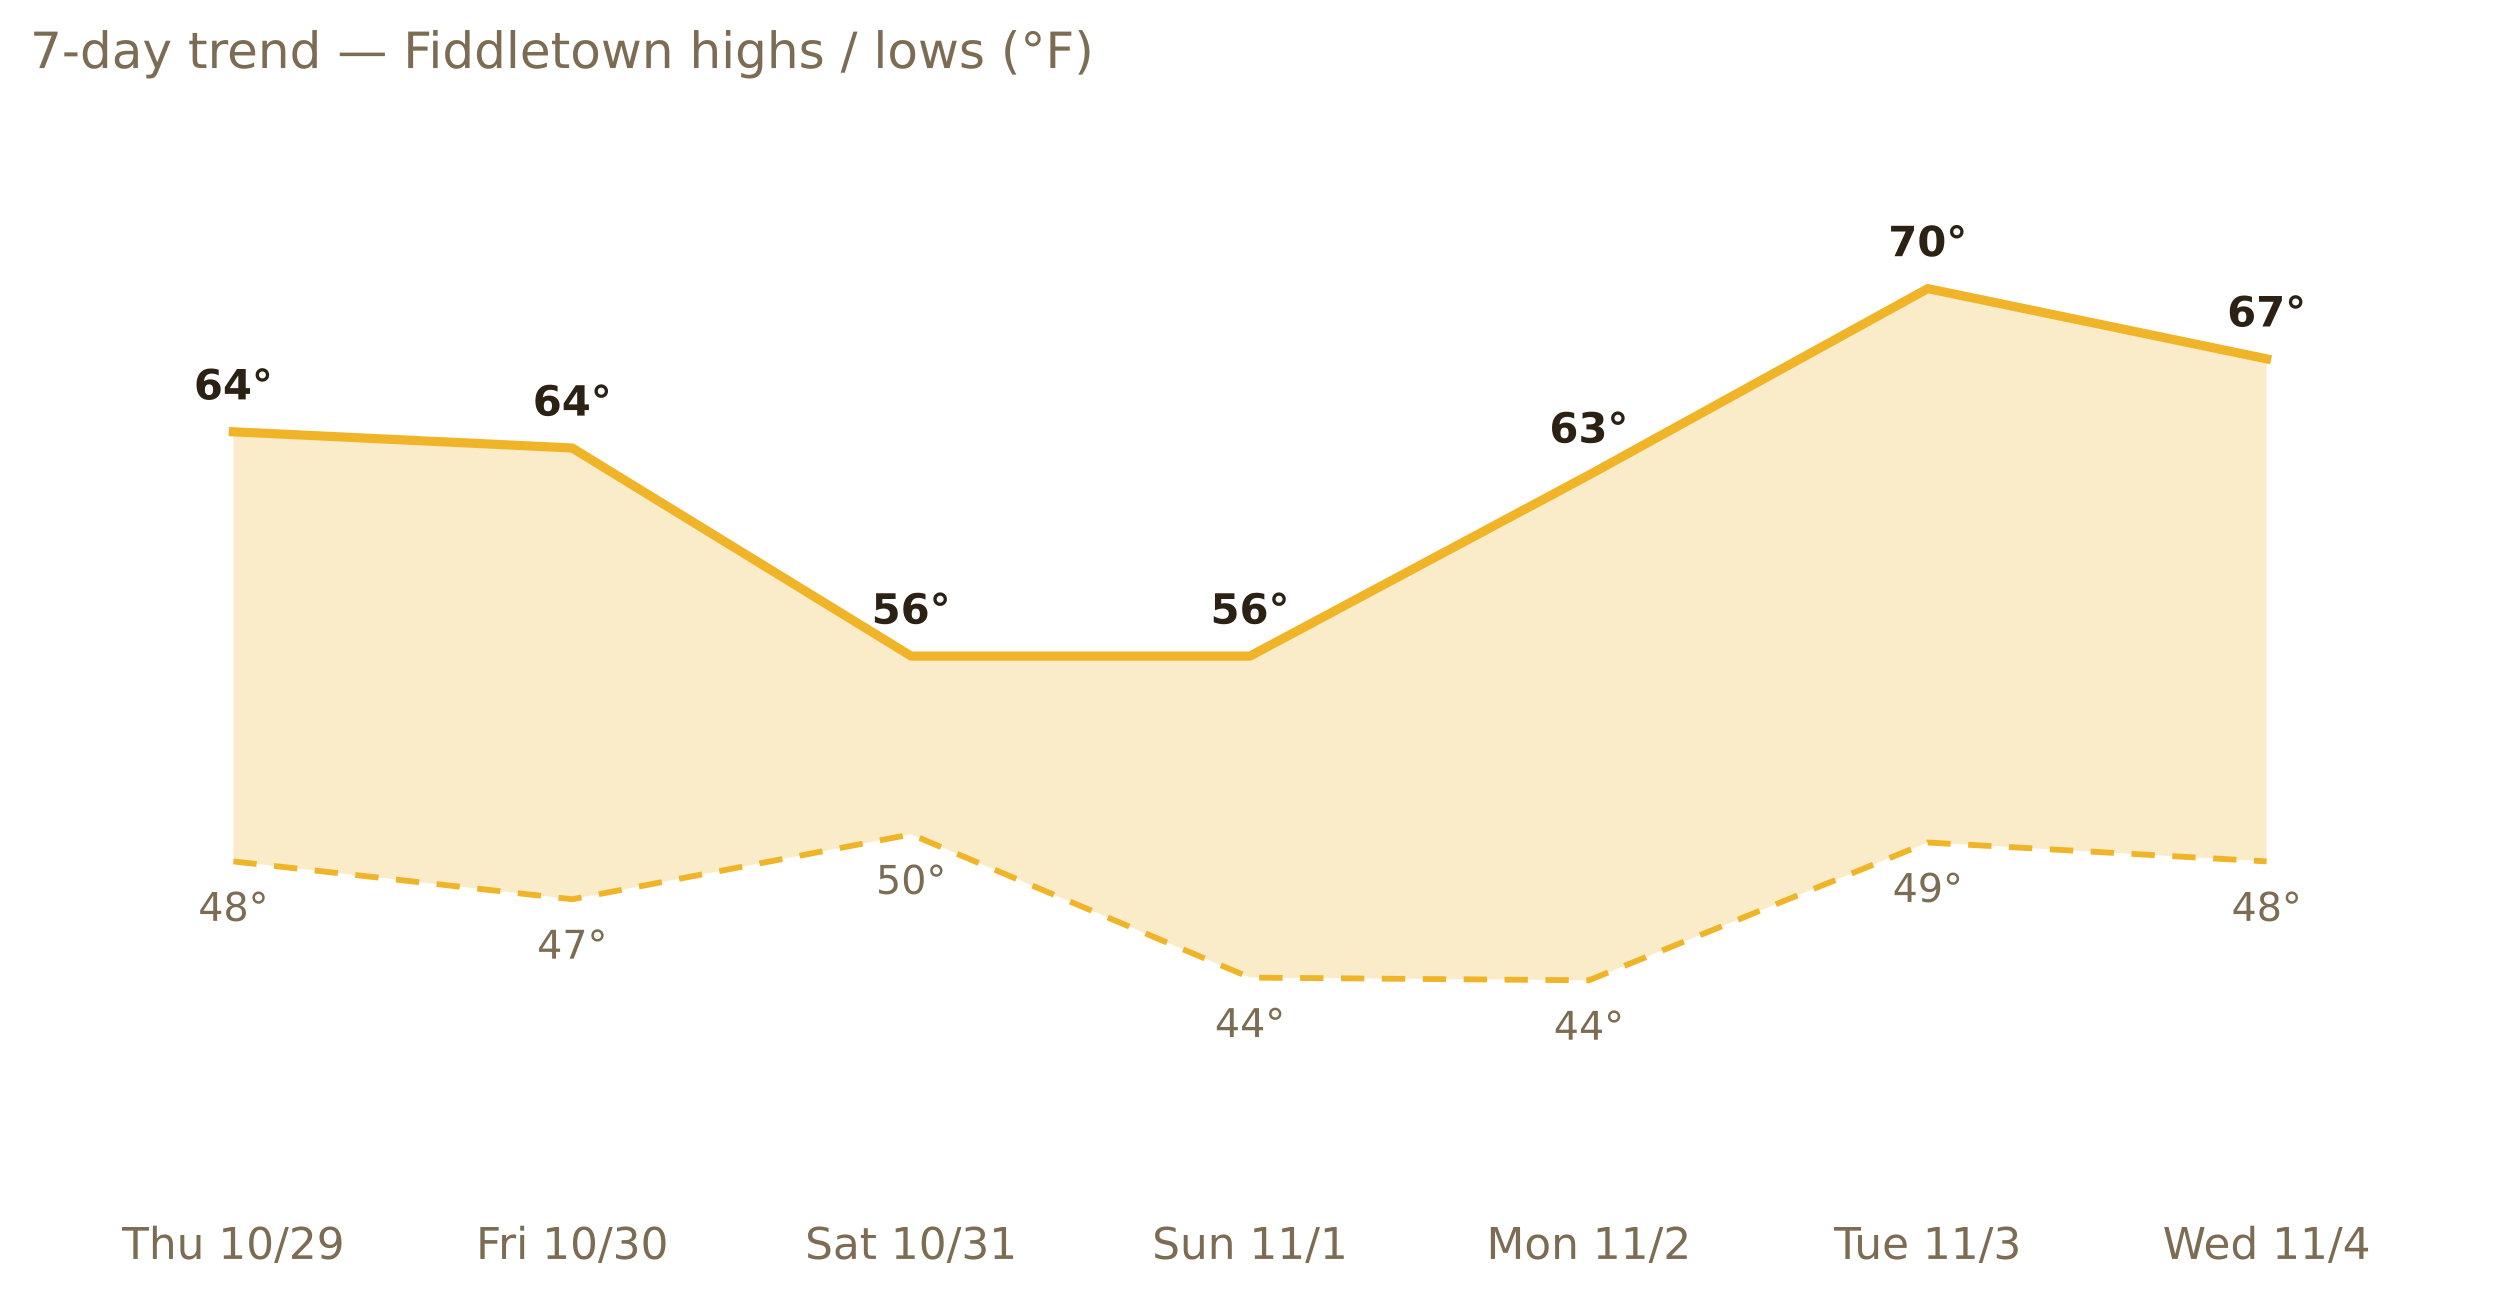
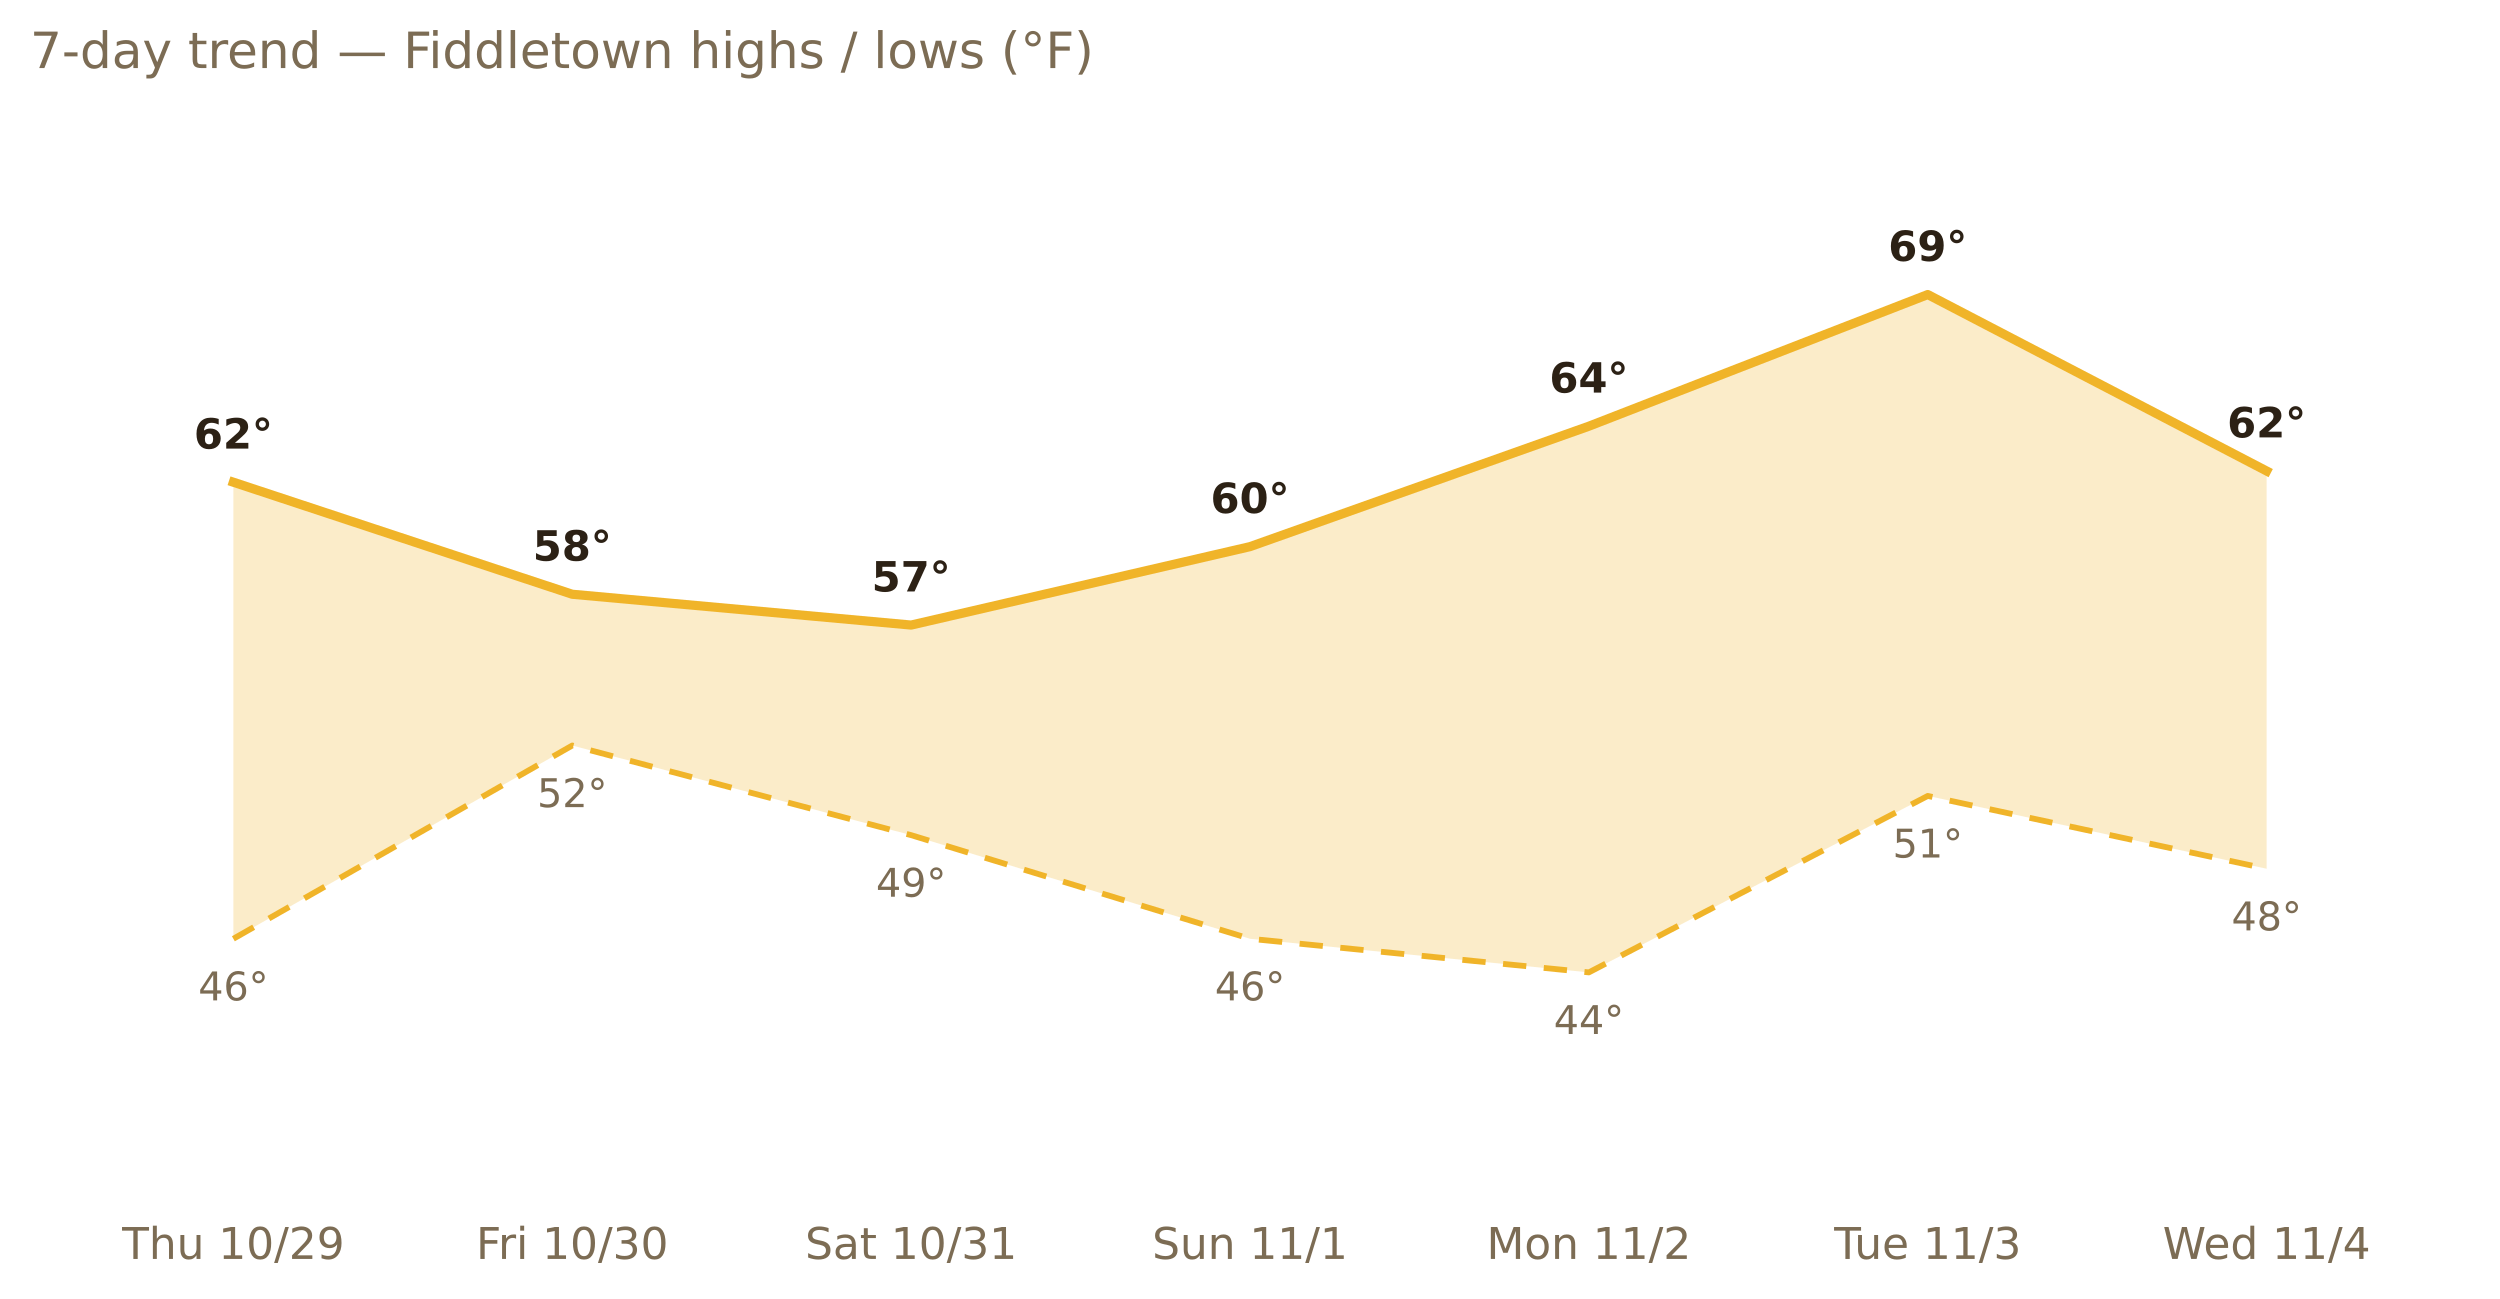
<svg xmlns="http://www.w3.org/2000/svg" xmlns:xlink="http://www.w3.org/1999/xlink" width="599.2pt" height="311.13pt" viewBox="0 0 599.2 311.13" version="1.1">
  <defs>
    <style type="text/css">*{stroke-linejoin: round; stroke-linecap: butt}</style>
  </defs>
  <g id="figure_1">
    <g id="patch_1">
      <path d="M 0 311.13  L 599.2 311.13  L 599.2 0  L 0 0  L 0 311.13  z " style="fill: none; opacity: 0" />
    </g>
    <g id="axes_1">
      <g id="patch_2">
        <path d="M 7.2 286.768  L 592 286.768  L 592 30.318  L 7.2 30.318  L 7.2 286.768  z " style="fill: none" />
      </g>
      <g id="matplotlib.axis_1">
        <g id="xtick_1">
          <g id="text_1">
            <g style="fill: #7c6c54" transform="translate(29.274 301.7465) scale(0.105 -0.105)">
              <defs>
                <path id="DejaVuSans-54" d="M -19 4666  L 3928 4666  L 3928 4134  L 2272 4134  L 2272 0  L 1638 0  L 1638 4134  L -19 4134  L -19 4666  z " transform="scale(0.015625)" />
                <path id="DejaVuSans-68" d="M 3513 2113  L 3513 0  L 2938 0  L 2938 2094  Q 2938 2591 2744 2837  Q 2550 3084 2163 3084  Q 1697 3084 1428 2787  Q 1159 2491 1159 1978  L 1159 0  L 581 0  L 581 4863  L 1159 4863  L 1159 2956  Q 1366 3272 1645 3428  Q 1925 3584 2291 3584  Q 2894 3584 3203 3211  Q 3513 2838 3513 2113  z " transform="scale(0.015625)" />
                <path id="DejaVuSans-75" d="M 544 1381  L 544 3500  L 1119 3500  L 1119 1403  Q 1119 906 1312 657  Q 1506 409 1894 409  Q 2359 409 2629 706  Q 2900 1003 2900 1516  L 2900 3500  L 3475 3500  L 3475 0  L 2900 0  L 2900 538  Q 2691 219 2414 64  Q 2138 -91 1772 -91  Q 1169 -91 856 284  Q 544 659 544 1381  z M 1991 3584  L 1991 3584  z " transform="scale(0.015625)" />
                <path id="DejaVuSans-20" transform="scale(0.015625)" />
                <path id="DejaVuSans-31" d="M 794 531  L 1825 531  L 1825 4091  L 703 3866  L 703 4441  L 1819 4666  L 2450 4666  L 2450 531  L 3481 531  L 3481 0  L 794 0  L 794 531  z " transform="scale(0.015625)" />
                <path id="DejaVuSans-30" d="M 2034 4250  Q 1547 4250 1301 3770  Q 1056 3291 1056 2328  Q 1056 1369 1301 889  Q 1547 409 2034 409  Q 2525 409 2770 889  Q 3016 1369 3016 2328  Q 3016 3291 2770 3770  Q 2525 4250 2034 4250  z M 2034 4750  Q 2819 4750 3233 4129  Q 3647 3509 3647 2328  Q 3647 1150 3233 529  Q 2819 -91 2034 -91  Q 1250 -91 836 529  Q 422 1150 422 2328  Q 422 3509 836 4129  Q 1250 4750 2034 4750  z " transform="scale(0.015625)" />
                <path id="DejaVuSans-2f" d="M 1625 4666  L 2156 4666  L 531 -594  L 0 -594  L 1625 4666  z " transform="scale(0.015625)" />
                <path id="DejaVuSans-32" d="M 1228 531  L 3431 531  L 3431 0  L 469 0  L 469 531  Q 828 903 1448 1529  Q 2069 2156 2228 2338  Q 2531 2678 2651 2914  Q 2772 3150 2772 3378  Q 2772 3750 2511 3984  Q 2250 4219 1831 4219  Q 1534 4219 1204 4116  Q 875 4013 500 3803  L 500 4441  Q 881 4594 1212 4672  Q 1544 4750 1819 4750  Q 2544 4750 2975 4387  Q 3406 4025 3406 3419  Q 3406 3131 3298 2873  Q 3191 2616 2906 2266  Q 2828 2175 2409 1742  Q 1991 1309 1228 531  z " transform="scale(0.015625)" />
                <path id="DejaVuSans-39" d="M 703 97  L 703 672  Q 941 559 1184 500  Q 1428 441 1663 441  Q 2288 441 2617 861  Q 2947 1281 2994 2138  Q 2813 1869 2534 1725  Q 2256 1581 1919 1581  Q 1219 1581 811 2004  Q 403 2428 403 3163  Q 403 3881 828 4315  Q 1253 4750 1959 4750  Q 2769 4750 3195 4129  Q 3622 3509 3622 2328  Q 3622 1225 3098 567  Q 2575 -91 1691 -91  Q 1453 -91 1209 -44  Q 966 3 703 97  z M 1959 2075  Q 2384 2075 2632 2365  Q 2881 2656 2881 3163  Q 2881 3666 2632 3958  Q 2384 4250 1959 4250  Q 1534 4250 1286 3958  Q 1038 3666 1038 3163  Q 1038 2656 1286 2365  Q 1534 2075 1959 2075  z " transform="scale(0.015625)" />
              </defs>
              <use xlink:href="#DejaVuSans-54" />
              <use xlink:href="#DejaVuSans-68" x="61.084" />
              <use xlink:href="#DejaVuSans-75" x="124.463" />
              <use xlink:href="#DejaVuSans-20" x="187.842" />
              <use xlink:href="#DejaVuSans-31" x="219.629" />
              <use xlink:href="#DejaVuSans-30" x="283.252" />
              <use xlink:href="#DejaVuSans-2f" x="346.875" />
              <use xlink:href="#DejaVuSans-32" x="380.566" />
              <use xlink:href="#DejaVuSans-39" x="444.189" />
            </g>
          </g>
        </g>
        <g id="xtick_2">
          <g id="text_2">
            <g style="fill: #7c6c54" transform="translate(114.1015 301.7465) scale(0.105 -0.105)">
              <defs>
                <path id="DejaVuSans-46" d="M 628 4666  L 3309 4666  L 3309 4134  L 1259 4134  L 1259 2759  L 3109 2759  L 3109 2228  L 1259 2228  L 1259 0  L 628 0  L 628 4666  z " transform="scale(0.015625)" />
                <path id="DejaVuSans-72" d="M 2631 2963  Q 2534 3019 2420 3045  Q 2306 3072 2169 3072  Q 1681 3072 1420 2755  Q 1159 2438 1159 1844  L 1159 0  L 581 0  L 581 3500  L 1159 3500  L 1159 2956  Q 1341 3275 1631 3429  Q 1922 3584 2338 3584  Q 2397 3584 2469 3576  Q 2541 3569 2628 3553  L 2631 2963  z " transform="scale(0.015625)" />
                <path id="DejaVuSans-69" d="M 603 3500  L 1178 3500  L 1178 0  L 603 0  L 603 3500  z M 603 4863  L 1178 4863  L 1178 4134  L 603 4134  L 603 4863  z " transform="scale(0.015625)" />
                <path id="DejaVuSans-33" d="M 2597 2516  Q 3050 2419 3304 2112  Q 3559 1806 3559 1356  Q 3559 666 3084 287  Q 2609 -91 1734 -91  Q 1441 -91 1130 -33  Q 819 25 488 141  L 488 750  Q 750 597 1062 519  Q 1375 441 1716 441  Q 2309 441 2620 675  Q 2931 909 2931 1356  Q 2931 1769 2642 2001  Q 2353 2234 1838 2234  L 1294 2234  L 1294 2753  L 1863 2753  Q 2328 2753 2575 2939  Q 2822 3125 2822 3475  Q 2822 3834 2567 4026  Q 2313 4219 1838 4219  Q 1578 4219 1281 4162  Q 984 4106 628 3988  L 628 4550  Q 988 4650 1302 4700  Q 1616 4750 1894 4750  Q 2613 4750 3031 4423  Q 3450 4097 3450 3541  Q 3450 3153 3228 2886  Q 3006 2619 2597 2516  z " transform="scale(0.015625)" />
              </defs>
              <use xlink:href="#DejaVuSans-46" />
              <use xlink:href="#DejaVuSans-72" x="50.27" />
              <use xlink:href="#DejaVuSans-69" x="91.383" />
              <use xlink:href="#DejaVuSans-20" x="119.166" />
              <use xlink:href="#DejaVuSans-31" x="150.953" />
              <use xlink:href="#DejaVuSans-30" x="214.576" />
              <use xlink:href="#DejaVuSans-2f" x="278.199" />
              <use xlink:href="#DejaVuSans-33" x="311.891" />
              <use xlink:href="#DejaVuSans-30" x="375.514" />
            </g>
          </g>
        </g>
        <g id="xtick_3">
          <g id="text_3">
            <g style="fill: #7c6c54" transform="translate(192.9711 301.7465) scale(0.105 -0.105)">
              <defs>
                <path id="DejaVuSans-53" d="M 3425 4513  L 3425 3897  Q 3066 4069 2747 4153  Q 2428 4238 2131 4238  Q 1616 4238 1336 4038  Q 1056 3838 1056 3469  Q 1056 3159 1242 3001  Q 1428 2844 1947 2747  L 2328 2669  Q 3034 2534 3370 2195  Q 3706 1856 3706 1288  Q 3706 609 3251 259  Q 2797 -91 1919 -91  Q 1588 -91 1214 -16  Q 841 59 441 206  L 441 856  Q 825 641 1194 531  Q 1563 422 1919 422  Q 2459 422 2753 634  Q 3047 847 3047 1241  Q 3047 1584 2836 1778  Q 2625 1972 2144 2069  L 1759 2144  Q 1053 2284 737 2584  Q 422 2884 422 3419  Q 422 4038 858 4394  Q 1294 4750 2059 4750  Q 2388 4750 2728 4690  Q 3069 4631 3425 4513  z " transform="scale(0.015625)" />
                <path id="DejaVuSans-61" d="M 2194 1759  Q 1497 1759 1228 1600  Q 959 1441 959 1056  Q 959 750 1161 570  Q 1363 391 1709 391  Q 2188 391 2477 730  Q 2766 1069 2766 1631  L 2766 1759  L 2194 1759  z M 3341 1997  L 3341 0  L 2766 0  L 2766 531  Q 2569 213 2275 61  Q 1981 -91 1556 -91  Q 1019 -91 701 211  Q 384 513 384 1019  Q 384 1609 779 1909  Q 1175 2209 1959 2209  L 2766 2209  L 2766 2266  Q 2766 2663 2505 2880  Q 2244 3097 1772 3097  Q 1472 3097 1187 3025  Q 903 2953 641 2809  L 641 3341  Q 956 3463 1253 3523  Q 1550 3584 1831 3584  Q 2591 3584 2966 3190  Q 3341 2797 3341 1997  z " transform="scale(0.015625)" />
                <path id="DejaVuSans-74" d="M 1172 4494  L 1172 3500  L 2356 3500  L 2356 3053  L 1172 3053  L 1172 1153  Q 1172 725 1289 603  Q 1406 481 1766 481  L 2356 481  L 2356 0  L 1766 0  Q 1100 0 847 248  Q 594 497 594 1153  L 594 3053  L 172 3053  L 172 3500  L 594 3500  L 594 4494  L 1172 4494  z " transform="scale(0.015625)" />
              </defs>
              <use xlink:href="#DejaVuSans-53" />
              <use xlink:href="#DejaVuSans-61" x="63.477" />
              <use xlink:href="#DejaVuSans-74" x="124.756" />
              <use xlink:href="#DejaVuSans-20" x="163.965" />
              <use xlink:href="#DejaVuSans-31" x="195.752" />
              <use xlink:href="#DejaVuSans-30" x="259.375" />
              <use xlink:href="#DejaVuSans-2f" x="322.998" />
              <use xlink:href="#DejaVuSans-33" x="356.689" />
              <use xlink:href="#DejaVuSans-31" x="420.312" />
            </g>
          </g>
        </g>
        <g id="xtick_4">
          <g id="text_4">
            <g style="fill: #7c6c54" transform="translate(276.1546 301.7465) scale(0.105 -0.105)">
              <defs>
                <path id="DejaVuSans-6e" d="M 3513 2113  L 3513 0  L 2938 0  L 2938 2094  Q 2938 2591 2744 2837  Q 2550 3084 2163 3084  Q 1697 3084 1428 2787  Q 1159 2491 1159 1978  L 1159 0  L 581 0  L 581 3500  L 1159 3500  L 1159 2956  Q 1366 3272 1645 3428  Q 1925 3584 2291 3584  Q 2894 3584 3203 3211  Q 3513 2838 3513 2113  z " transform="scale(0.015625)" />
              </defs>
              <use xlink:href="#DejaVuSans-53" />
              <use xlink:href="#DejaVuSans-75" x="63.477" />
              <use xlink:href="#DejaVuSans-6e" x="126.855" />
              <use xlink:href="#DejaVuSans-20" x="190.234" />
              <use xlink:href="#DejaVuSans-31" x="222.021" />
              <use xlink:href="#DejaVuSans-31" x="285.645" />
              <use xlink:href="#DejaVuSans-2f" x="349.268" />
              <use xlink:href="#DejaVuSans-31" x="382.959" />
            </g>
          </g>
        </g>
        <g id="xtick_5">
          <g id="text_5">
            <g style="fill: #7c6c54" transform="translate(356.2949 301.7465) scale(0.105 -0.105)">
              <defs>
                <path id="DejaVuSans-4d" d="M 628 4666  L 1569 4666  L 2759 1491  L 3956 4666  L 4897 4666  L 4897 0  L 4281 0  L 4281 4097  L 3078 897  L 2444 897  L 1241 4097  L 1241 0  L 628 0  L 628 4666  z " transform="scale(0.015625)" />
                <path id="DejaVuSans-6f" d="M 1959 3097  Q 1497 3097 1228 2736  Q 959 2375 959 1747  Q 959 1119 1226 758  Q 1494 397 1959 397  Q 2419 397 2687 759  Q 2956 1122 2956 1747  Q 2956 2369 2687 2733  Q 2419 3097 1959 3097  z M 1959 3584  Q 2709 3584 3137 3096  Q 3566 2609 3566 1747  Q 3566 888 3137 398  Q 2709 -91 1959 -91  Q 1206 -91 779 398  Q 353 888 353 1747  Q 353 2609 779 3096  Q 1206 3584 1959 3584  z " transform="scale(0.015625)" />
              </defs>
              <use xlink:href="#DejaVuSans-4d" />
              <use xlink:href="#DejaVuSans-6f" x="86.279" />
              <use xlink:href="#DejaVuSans-6e" x="147.461" />
              <use xlink:href="#DejaVuSans-20" x="210.84" />
              <use xlink:href="#DejaVuSans-31" x="242.627" />
              <use xlink:href="#DejaVuSans-31" x="306.25" />
              <use xlink:href="#DejaVuSans-2f" x="369.873" />
              <use xlink:href="#DejaVuSans-32" x="403.564" />
            </g>
          </g>
        </g>
        <g id="xtick_6">
          <g id="text_6">
            <g style="fill: #7c6c54" transform="translate(439.6163 301.7465) scale(0.105 -0.105)">
              <defs>
                <path id="DejaVuSans-65" d="M 3597 1894  L 3597 1613  L 953 1613  Q 991 1019 1311 708  Q 1631 397 2203 397  Q 2534 397 2845 478  Q 3156 559 3463 722  L 3463 178  Q 3153 47 2828 -22  Q 2503 -91 2169 -91  Q 1331 -91 842 396  Q 353 884 353 1716  Q 353 2575 817 3079  Q 1281 3584 2069 3584  Q 2775 3584 3186 3129  Q 3597 2675 3597 1894  z M 3022 2063  Q 3016 2534 2758 2815  Q 2500 3097 2075 3097  Q 1594 3097 1305 2825  Q 1016 2553 972 2059  L 3022 2063  z " transform="scale(0.015625)" />
              </defs>
              <use xlink:href="#DejaVuSans-54" />
              <use xlink:href="#DejaVuSans-75" x="45.959" />
              <use xlink:href="#DejaVuSans-65" x="109.338" />
              <use xlink:href="#DejaVuSans-20" x="170.861" />
              <use xlink:href="#DejaVuSans-31" x="202.648" />
              <use xlink:href="#DejaVuSans-31" x="266.271" />
              <use xlink:href="#DejaVuSans-2f" x="329.895" />
              <use xlink:href="#DejaVuSans-33" x="363.586" />
            </g>
          </g>
        </g>
        <g id="xtick_7">
          <g id="text_7">
            <g style="fill: #7c6c54" transform="translate(518.3628 301.7465) scale(0.105 -0.105)">
              <defs>
                <path id="DejaVuSans-57" d="M 213 4666  L 850 4666  L 1831 722  L 2809 4666  L 3519 4666  L 4500 722  L 5478 4666  L 6119 4666  L 4947 0  L 4153 0  L 3169 4050  L 2175 0  L 1381 0  L 213 4666  z " transform="scale(0.015625)" />
                <path id="DejaVuSans-64" d="M 2906 2969  L 2906 4863  L 3481 4863  L 3481 0  L 2906 0  L 2906 525  Q 2725 213 2448 61  Q 2172 -91 1784 -91  Q 1150 -91 751 415  Q 353 922 353 1747  Q 353 2572 751 3078  Q 1150 3584 1784 3584  Q 2172 3584 2448 3432  Q 2725 3281 2906 2969  z M 947 1747  Q 947 1113 1208 752  Q 1469 391 1925 391  Q 2381 391 2643 752  Q 2906 1113 2906 1747  Q 2906 2381 2643 2742  Q 2381 3103 1925 3103  Q 1469 3103 1208 2742  Q 947 2381 947 1747  z " transform="scale(0.015625)" />
                <path id="DejaVuSans-34" d="M 2419 4116  L 825 1625  L 2419 1625  L 2419 4116  z M 2253 4666  L 3047 4666  L 3047 1625  L 3713 1625  L 3713 1100  L 3047 1100  L 3047 0  L 2419 0  L 2419 1100  L 313 1100  L 313 1709  L 2253 4666  z " transform="scale(0.015625)" />
              </defs>
              <use xlink:href="#DejaVuSans-57" />
              <use xlink:href="#DejaVuSans-65" x="93.002" />
              <use xlink:href="#DejaVuSans-64" x="154.525" />
              <use xlink:href="#DejaVuSans-20" x="218.002" />
              <use xlink:href="#DejaVuSans-31" x="249.789" />
              <use xlink:href="#DejaVuSans-31" x="313.412" />
              <use xlink:href="#DejaVuSans-2f" x="377.035" />
              <use xlink:href="#DejaVuSans-34" x="410.727" />
            </g>
          </g>
        </g>
      </g>
      <g id="matplotlib.axis_2" />
      <g id="PolyCollection_1">
-         <path d="M 55.933 103.497  L 55.933 206.466  L 137.156 215.532  L 218.378 199.99  L 299.6 234.312  L 380.822 234.96  L 462.044 201.932  L 543.267 206.466  L 543.267 86.012  L 543.267 86.012  L 462.044 69.174  L 380.822 113.859  L 299.6 157.248  L 218.378 157.248  L 137.156 107.383  L 55.933 103.497  z " clip-path="url(#p622292b080)" style="fill: #f0b429; fill-opacity: 0.25" />
+         <path d="M 55.933 115.578  L 55.933 225.005  L 137.156 178.683  L 218.378 200.166  L 299.6 225.005  L 380.822 233.061  L 462.044 190.767  L 543.267 208.222  L 543.267 112.892  L 543.267 112.892  L 462.044 70.598  L 380.822 102.151  L 299.6 131.018  L 218.378 149.816  L 137.156 142.431  L 55.933 115.578  z " clip-path="url(#p39f6ff35bd)" style="fill: #f0b429; fill-opacity: 0.25" />
      </g>
      <g id="line2d_1">
-         <path d="M 55.933 103.497  L 137.156 107.383  L 218.378 157.248  L 299.6 157.248  L 380.822 113.859  L 462.044 69.174  L 543.267 86.012  " clip-path="url(#p622292b080)" style="fill: none; stroke: #f0b429; stroke-width: 2.2; stroke-linecap: square" />
+         <path d="M 55.933 115.578  L 137.156 142.431  L 218.378 149.816  L 299.6 131.018  L 380.822 102.151  L 462.044 70.598  L 543.267 112.892  " clip-path="url(#p39f6ff35bd)" style="fill: none; stroke: #f0b429; stroke-width: 2.2; stroke-linecap: square" />
      </g>
      <g id="line2d_2">
-         <path d="M 55.933 206.466  L 137.156 215.532  L 218.378 199.99  L 299.6 234.312  L 380.822 234.96  L 462.044 201.932  L 543.267 206.466  " clip-path="url(#p622292b080)" style="fill: none; stroke-dasharray: 5.6,4.2; stroke-dashoffset: 0; stroke: #f0b429; stroke-width: 1.4" />
+         <path d="M 55.933 225.005  L 137.156 178.683  L 218.378 200.166  L 299.6 225.005  L 380.822 233.061  L 462.044 190.767  L 543.267 208.222  " clip-path="url(#p39f6ff35bd)" style="fill: none; stroke-dasharray: 5.6,4.2; stroke-dashoffset: 0; stroke: #f0b429; stroke-width: 1.4" />
      </g>
      <g id="text_8">
-         <g style="fill: #2c2115" transform="translate(46.47552 95.72583) scale(0.1 -0.1)">
+         <g style="fill: #2c2115" transform="translate(46.47552 107.5217) scale(0.1 -0.1)">
          <defs>
            <path id="DejaVuSans-Bold-36" d="M 2316 2303  Q 2000 2303 1842 2098  Q 1684 1894 1684 1484  Q 1684 1075 1842 870  Q 2000 666 2316 666  Q 2634 666 2792 870  Q 2950 1075 2950 1484  Q 2950 1894 2792 2098  Q 2634 2303 2316 2303  z M 3803 4544  L 3803 3681  Q 3506 3822 3243 3889  Q 2981 3956 2731 3956  Q 2194 3956 1894 3657  Q 1594 3359 1544 2772  Q 1750 2925 1990 3001  Q 2231 3078 2516 3078  Q 3231 3078 3670 2659  Q 4109 2241 4109 1563  Q 4109 813 3618 361  Q 3128 -91 2303 -91  Q 1394 -91 895 523  Q 397 1138 397 2266  Q 397 3422 980 4083  Q 1563 4744 2578 4744  Q 2900 4744 3203 4694  Q 3506 4644 3803 4544  z " transform="scale(0.015625)" />
+             <path id="DejaVuSans-Bold-32" d="M 1844 884  L 3897 884  L 3897 0  L 506 0  L 506 884  L 2209 2388  Q 2438 2594 2547 2791  Q 2656 2988 2656 3200  Q 2656 3528 2436 3728  Q 2216 3928 1850 3928  Q 1569 3928 1234 3808  Q 900 3688 519 3450  L 519 4475  Q 925 4609 1322 4679  Q 1719 4750 2100 4750  Q 2938 4750 3402 4381  Q 3866 4013 3866 3353  Q 3866 2972 3669 2642  Q 3472 2313 2841 1759  L 1844 884  z " transform="scale(0.015625)" />
+             <path id="DejaVuSans-Bold-b0" d="M 1600 4288  Q 1375 4288 1219 4131  Q 1063 3975 1063 3750  Q 1063 3525 1217 3372  Q 1372 3219 1600 3219  Q 1825 3219 1981 3373  Q 2138 3528 2138 3750  Q 2138 3975 1980 4131  Q 1822 4288 1600 4288  z M 1600 4794  Q 1806 4794 1997 4714  Q 2188 4634 2338 4488  Q 2484 4338 2561 4150  Q 2638 3963 2638 3750  Q 2638 3541 2561 3352  Q 2484 3163 2344 3022  Q 2194 2872 2000 2792  Q 1806 2713 1594 2713  Q 1153 2713 854 3011  Q 556 3309 556 3750  Q 556 4191 857 4492  Q 1159 4794 1600 4794  z " transform="scale(0.015625)" />
+           </defs>
+           <use xlink:href="#DejaVuSans-Bold-36" />
+           <use xlink:href="#DejaVuSans-Bold-32" x="69.58" />
+           <use xlink:href="#DejaVuSans-Bold-b0" x="139.16" />
+         </g>
+       </g>
+       <g id="text_9">
+         <g style="fill: #7c6c54" transform="translate(47.51396 239.7747) scale(0.095 -0.095)">
+           <defs>
+             <path id="DejaVuSans-36" d="M 2113 2584  Q 1688 2584 1439 2293  Q 1191 2003 1191 1497  Q 1191 994 1439 701  Q 1688 409 2113 409  Q 2538 409 2786 701  Q 3034 994 3034 1497  Q 3034 2003 2786 2293  Q 2538 2584 2113 2584  z M 3366 4563  L 3366 3988  Q 3128 4100 2886 4159  Q 2644 4219 2406 4219  Q 1781 4219 1451 3797  Q 1122 3375 1075 2522  Q 1259 2794 1537 2939  Q 1816 3084 2150 3084  Q 2853 3084 3261 2657  Q 3669 2231 3669 1497  Q 3669 778 3244 343  Q 2819 -91 2113 -91  Q 1303 -91 875 529  Q 447 1150 447 2328  Q 447 3434 972 4092  Q 1497 4750 2381 4750  Q 2619 4750 2861 4703  Q 3103 4656 3366 4563  z " transform="scale(0.015625)" />
+             <path id="DejaVuSans-b0" d="M 1600 4347  Q 1350 4347 1178 4173  Q 1006 4000 1006 3750  Q 1006 3503 1178 3333  Q 1350 3163 1600 3163  Q 1850 3163 2022 3333  Q 2194 3503 2194 3750  Q 2194 3997 2020 4172  Q 1847 4347 1600 4347  z M 1600 4750  Q 1800 4750 1984 4673  Q 2169 4597 2303 4453  Q 2447 4313 2519 4134  Q 2591 3956 2591 3750  Q 2591 3338 2302 3052  Q 2013 2766 1594 2766  Q 1172 2766 890 3047  Q 609 3328 609 3750  Q 609 4169 896 4459  Q 1184 4750 1600 4750  z " transform="scale(0.015625)" />
+           </defs>
+           <use xlink:href="#DejaVuSans-34" />
+           <use xlink:href="#DejaVuSans-36" x="63.623" />
+           <use xlink:href="#DejaVuSans-b0" x="127.246" />
+         </g>
+       </g>
+       <g id="text_10">
+         <g style="fill: #2c2115" transform="translate(127.6977 134.3751) scale(0.1 -0.1)">
+           <defs>
+             <path id="DejaVuSans-Bold-35" d="M 678 4666  L 3669 4666  L 3669 3781  L 1638 3781  L 1638 3059  Q 1775 3097 1914 3117  Q 2053 3138 2203 3138  Q 3056 3138 3531 2711  Q 4006 2284 4006 1522  Q 4006 766 3489 337  Q 2972 -91 2053 -91  Q 1656 -91 1267 -14  Q 878 63 494 219  L 494 1166  Q 875 947 1217 837  Q 1559 728 1863 728  Q 2300 728 2551 942  Q 2803 1156 2803 1522  Q 2803 1891 2551 2103  Q 2300 2316 1863 2316  Q 1603 2316 1309 2248  Q 1016 2181 678 2041  L 678 4666  z " transform="scale(0.015625)" />
+             <path id="DejaVuSans-Bold-38" d="M 2228 2088  Q 1891 2088 1709 1903  Q 1528 1719 1528 1375  Q 1528 1031 1709 848  Q 1891 666 2228 666  Q 2563 666 2741 848  Q 2919 1031 2919 1375  Q 2919 1722 2741 1905  Q 2563 2088 2228 2088  z M 1350 2484  Q 925 2613 709 2878  Q 494 3144 494 3541  Q 494 4131 934 4440  Q 1375 4750 2228 4750  Q 3075 4750 3515 4442  Q 3956 4134 3956 3541  Q 3956 3144 3739 2878  Q 3522 2613 3097 2484  Q 3572 2353 3814 2058  Q 4056 1763 4056 1313  Q 4056 619 3595 264  Q 3134 -91 2228 -91  Q 1319 -91 855 264  Q 391 619 391 1313  Q 391 1763 633 2058  Q 875 2353 1350 2484  z M 1631 3419  Q 1631 3141 1786 2991  Q 1941 2841 2228 2841  Q 2509 2841 2662 2991  Q 2816 3141 2816 3419  Q 2816 3697 2662 3845  Q 2509 3994 2228 3994  Q 1941 3994 1786 3844  Q 1631 3694 1631 3419  z " transform="scale(0.015625)" />
+           </defs>
+           <use xlink:href="#DejaVuSans-Bold-35" />
+           <use xlink:href="#DejaVuSans-Bold-38" x="69.58" />
+           <use xlink:href="#DejaVuSans-Bold-b0" x="139.16" />
+         </g>
+       </g>
+       <g id="text_11">
+         <g style="fill: #7c6c54" transform="translate(128.7362 193.4525) scale(0.095 -0.095)">
+           <defs>
+             <path id="DejaVuSans-35" d="M 691 4666  L 3169 4666  L 3169 4134  L 1269 4134  L 1269 2991  Q 1406 3038 1543 3061  Q 1681 3084 1819 3084  Q 2600 3084 3056 2656  Q 3513 2228 3513 1497  Q 3513 744 3044 326  Q 2575 -91 1722 -91  Q 1428 -91 1123 -41  Q 819 9 494 109  L 494 744  Q 775 591 1075 516  Q 1375 441 1709 441  Q 2250 441 2565 725  Q 2881 1009 2881 1497  Q 2881 1984 2565 2268  Q 2250 2553 1709 2553  Q 1456 2553 1204 2497  Q 953 2441 691 2322  L 691 4666  z " transform="scale(0.015625)" />
+           </defs>
+           <use xlink:href="#DejaVuSans-35" />
+           <use xlink:href="#DejaVuSans-32" x="63.623" />
+           <use xlink:href="#DejaVuSans-b0" x="127.246" />
+         </g>
+       </g>
+       <g id="text_12">
+         <g style="fill: #2c2115" transform="translate(208.92 141.7597) scale(0.1 -0.1)">
+           <defs>
+             <path id="DejaVuSans-Bold-37" d="M 428 4666  L 3944 4666  L 3944 3988  L 2125 0  L 953 0  L 2675 3781  L 428 3781  L 428 4666  z " transform="scale(0.015625)" />
+           </defs>
+           <use xlink:href="#DejaVuSans-Bold-35" />
+           <use xlink:href="#DejaVuSans-Bold-37" x="69.58" />
+           <use xlink:href="#DejaVuSans-Bold-b0" x="139.16" />
+         </g>
+       </g>
+       <g id="text_13">
+         <g style="fill: #7c6c54" transform="translate(209.9584 214.9353) scale(0.095 -0.095)">
+           <use xlink:href="#DejaVuSans-34" />
+           <use xlink:href="#DejaVuSans-39" x="63.623" />
+           <use xlink:href="#DejaVuSans-b0" x="127.246" />
+         </g>
+       </g>
+       <g id="text_14">
+         <g style="fill: #2c2115" transform="translate(290.1422 122.9624) scale(0.1 -0.1)">
+           <defs>
+             <path id="DejaVuSans-Bold-30" d="M 2944 2338  Q 2944 3213 2780 3570  Q 2616 3928 2228 3928  Q 1841 3928 1675 3570  Q 1509 3213 1509 2338  Q 1509 1453 1675 1090  Q 1841 728 2228 728  Q 2613 728 2778 1090  Q 2944 1453 2944 2338  z M 4147 2328  Q 4147 1169 3647 539  Q 3147 -91 2228 -91  Q 1306 -91 806 539  Q 306 1169 306 2328  Q 306 3491 806 4120  Q 1306 4750 2228 4750  Q 3147 4750 3647 4120  Q 4147 3491 4147 2328  z " transform="scale(0.015625)" />
+           </defs>
+           <use xlink:href="#DejaVuSans-Bold-36" />
+           <use xlink:href="#DejaVuSans-Bold-30" x="69.58" />
+           <use xlink:href="#DejaVuSans-Bold-b0" x="139.16" />
+         </g>
+       </g>
+       <g id="text_15">
+         <g style="fill: #7c6c54" transform="translate(291.1806 239.7747) scale(0.095 -0.095)">
+           <use xlink:href="#DejaVuSans-34" />
+           <use xlink:href="#DejaVuSans-36" x="63.623" />
+           <use xlink:href="#DejaVuSans-b0" x="127.246" />
+         </g>
+       </g>
+       <g id="text_16">
+         <g style="fill: #2c2115" transform="translate(371.3644 94.09496) scale(0.1 -0.1)">
+           <defs>
            <path id="DejaVuSans-Bold-34" d="M 2356 3675  L 1038 1722  L 2356 1722  L 2356 3675  z M 2156 4666  L 3494 4666  L 3494 1722  L 4159 1722  L 4159 850  L 3494 850  L 3494 0  L 2356 0  L 2356 850  L 288 850  L 288 1881  L 2156 4666  z " transform="scale(0.015625)" />
-             <path id="DejaVuSans-Bold-b0" d="M 1600 4288  Q 1375 4288 1219 4131  Q 1063 3975 1063 3750  Q 1063 3525 1217 3372  Q 1372 3219 1600 3219  Q 1825 3219 1981 3373  Q 2138 3528 2138 3750  Q 2138 3975 1980 4131  Q 1822 4288 1600 4288  z M 1600 4794  Q 1806 4794 1997 4714  Q 2188 4634 2338 4488  Q 2484 4338 2561 4150  Q 2638 3963 2638 3750  Q 2638 3541 2561 3352  Q 2484 3163 2344 3022  Q 2194 2872 2000 2792  Q 1806 2713 1594 2713  Q 1153 2713 854 3011  Q 556 3309 556 3750  Q 556 4191 857 4492  Q 1159 4794 1600 4794  z " transform="scale(0.015625)" />
          </defs>
          <use xlink:href="#DejaVuSans-Bold-36" />
          <use xlink:href="#DejaVuSans-Bold-34" x="69.58" />
          <use xlink:href="#DejaVuSans-Bold-b0" x="139.16" />
        </g>
      </g>
-       <g id="text_9">
-         <g style="fill: #7c6c54" transform="translate(47.51396 220.7128) scale(0.095 -0.095)">
+       <g id="text_17">
+         <g style="fill: #7c6c54" transform="translate(372.4028 247.8307) scale(0.095 -0.095)">
+           <use xlink:href="#DejaVuSans-34" />
+           <use xlink:href="#DejaVuSans-34" x="63.623" />
+           <use xlink:href="#DejaVuSans-b0" x="127.246" />
+         </g>
+       </g>
+       <g id="text_18">
+         <g style="fill: #2c2115" transform="translate(452.5866 62.54221) scale(0.1 -0.1)">
+           <defs>
+             <path id="DejaVuSans-Bold-39" d="M 641 103  L 641 966  Q 928 831 1190 764  Q 1453 697 1709 697  Q 2247 697 2547 995  Q 2847 1294 2900 1881  Q 2688 1725 2447 1647  Q 2206 1569 1925 1569  Q 1209 1569 770 1986  Q 331 2403 331 3084  Q 331 3838 820 4291  Q 1309 4744 2131 4744  Q 3044 4744 3544 4128  Q 4044 3513 4044 2388  Q 4044 1231 3459 570  Q 2875 -91 1856 -91  Q 1528 -91 1228 -42  Q 928 6 641 103  z M 2125 2350  Q 2441 2350 2600 2554  Q 2759 2759 2759 3169  Q 2759 3575 2600 3781  Q 2441 3988 2125 3988  Q 1809 3988 1650 3781  Q 1491 3575 1491 3169  Q 1491 2759 1650 2554  Q 1809 2350 2125 2350  z " transform="scale(0.015625)" />
+           </defs>
+           <use xlink:href="#DejaVuSans-Bold-36" />
+           <use xlink:href="#DejaVuSans-Bold-39" x="69.58" />
+           <use xlink:href="#DejaVuSans-Bold-b0" x="139.16" />
+         </g>
+       </g>
+       <g id="text_19">
+         <g style="fill: #7c6c54" transform="translate(453.6251 205.5366) scale(0.095 -0.095)">
+           <use xlink:href="#DejaVuSans-35" />
+           <use xlink:href="#DejaVuSans-31" x="63.623" />
+           <use xlink:href="#DejaVuSans-b0" x="127.246" />
+         </g>
+       </g>
+       <g id="text_20">
+         <g style="fill: #2c2115" transform="translate(533.8089 104.8363) scale(0.1 -0.1)">
+           <use xlink:href="#DejaVuSans-Bold-36" />
+           <use xlink:href="#DejaVuSans-Bold-32" x="69.58" />
+           <use xlink:href="#DejaVuSans-Bold-b0" x="139.16" />
+         </g>
+       </g>
+       <g id="text_21">
+         <g style="fill: #7c6c54" transform="translate(534.8473 222.9913) scale(0.095 -0.095)">
          <defs>
            <path id="DejaVuSans-38" d="M 2034 2216  Q 1584 2216 1326 1975  Q 1069 1734 1069 1313  Q 1069 891 1326 650  Q 1584 409 2034 409  Q 2484 409 2743 651  Q 3003 894 3003 1313  Q 3003 1734 2745 1975  Q 2488 2216 2034 2216  z M 1403 2484  Q 997 2584 770 2862  Q 544 3141 544 3541  Q 544 4100 942 4425  Q 1341 4750 2034 4750  Q 2731 4750 3128 4425  Q 3525 4100 3525 3541  Q 3525 3141 3298 2862  Q 3072 2584 2669 2484  Q 3125 2378 3379 2068  Q 3634 1759 3634 1313  Q 3634 634 3220 271  Q 2806 -91 2034 -91  Q 1263 -91 848 271  Q 434 634 434 1313  Q 434 1759 690 2068  Q 947 2378 1403 2484  z M 1172 3481  Q 1172 3119 1398 2916  Q 1625 2713 2034 2713  Q 2441 2713 2670 2916  Q 2900 3119 2900 3481  Q 2900 3844 2670 4047  Q 2441 4250 2034 4250  Q 1625 4250 1398 4047  Q 1172 3844 1172 3481  z " transform="scale(0.015625)" />
-             <path id="DejaVuSans-b0" d="M 1600 4347  Q 1350 4347 1178 4173  Q 1006 4000 1006 3750  Q 1006 3503 1178 3333  Q 1350 3163 1600 3163  Q 1850 3163 2022 3333  Q 2194 3503 2194 3750  Q 2194 3997 2020 4172  Q 1847 4347 1600 4347  z M 1600 4750  Q 1800 4750 1984 4673  Q 2169 4597 2303 4453  Q 2447 4313 2519 4134  Q 2591 3956 2591 3750  Q 2591 3338 2302 3052  Q 2013 2766 1594 2766  Q 1172 2766 890 3047  Q 609 3328 609 3750  Q 609 4169 896 4459  Q 1184 4750 1600 4750  z " transform="scale(0.015625)" />
-           </defs>
-           <use xlink:href="#DejaVuSans-34" />
-           <use xlink:href="#DejaVuSans-38" x="63.623" />
-           <use xlink:href="#DejaVuSans-b0" x="127.246" />
-         </g>
-       </g>
-       <g id="text_10">
-         <g style="fill: #2c2115" transform="translate(127.6977 99.61143) scale(0.1 -0.1)">
-           <use xlink:href="#DejaVuSans-Bold-36" />
-           <use xlink:href="#DejaVuSans-Bold-34" x="69.58" />
-           <use xlink:href="#DejaVuSans-Bold-b0" x="139.16" />
-         </g>
-       </g>
-       <g id="text_11">
-         <g style="fill: #7c6c54" transform="translate(128.7362 229.7792) scale(0.095 -0.095)">
-           <defs>
-             <path id="DejaVuSans-37" d="M 525 4666  L 3525 4666  L 3525 4397  L 1831 0  L 1172 0  L 2766 4134  L 525 4134  L 525 4666  z " transform="scale(0.015625)" />
-           </defs>
-           <use xlink:href="#DejaVuSans-34" />
-           <use xlink:href="#DejaVuSans-37" x="63.623" />
-           <use xlink:href="#DejaVuSans-b0" x="127.246" />
-         </g>
-       </g>
-       <g id="text_12">
-         <g style="fill: #2c2115" transform="translate(208.92 149.4767) scale(0.1 -0.1)">
-           <defs>
-             <path id="DejaVuSans-Bold-35" d="M 678 4666  L 3669 4666  L 3669 3781  L 1638 3781  L 1638 3059  Q 1775 3097 1914 3117  Q 2053 3138 2203 3138  Q 3056 3138 3531 2711  Q 4006 2284 4006 1522  Q 4006 766 3489 337  Q 2972 -91 2053 -91  Q 1656 -91 1267 -14  Q 878 63 494 219  L 494 1166  Q 875 947 1217 837  Q 1559 728 1863 728  Q 2300 728 2551 942  Q 2803 1156 2803 1522  Q 2803 1891 2551 2103  Q 2300 2316 1863 2316  Q 1603 2316 1309 2248  Q 1016 2181 678 2041  L 678 4666  z " transform="scale(0.015625)" />
-           </defs>
-           <use xlink:href="#DejaVuSans-Bold-35" />
-           <use xlink:href="#DejaVuSans-Bold-36" x="69.58" />
-           <use xlink:href="#DejaVuSans-Bold-b0" x="139.16" />
-         </g>
-       </g>
-       <g id="text_13">
-         <g style="fill: #7c6c54" transform="translate(209.9584 214.2368) scale(0.095 -0.095)">
-           <defs>
-             <path id="DejaVuSans-35" d="M 691 4666  L 3169 4666  L 3169 4134  L 1269 4134  L 1269 2991  Q 1406 3038 1543 3061  Q 1681 3084 1819 3084  Q 2600 3084 3056 2656  Q 3513 2228 3513 1497  Q 3513 744 3044 326  Q 2575 -91 1722 -91  Q 1428 -91 1123 -41  Q 819 9 494 109  L 494 744  Q 775 591 1075 516  Q 1375 441 1709 441  Q 2250 441 2565 725  Q 2881 1009 2881 1497  Q 2881 1984 2565 2268  Q 2250 2553 1709 2553  Q 1456 2553 1204 2497  Q 953 2441 691 2322  L 691 4666  z " transform="scale(0.015625)" />
-           </defs>
-           <use xlink:href="#DejaVuSans-35" />
-           <use xlink:href="#DejaVuSans-30" x="63.623" />
-           <use xlink:href="#DejaVuSans-b0" x="127.246" />
-         </g>
-       </g>
-       <g id="text_14">
-         <g style="fill: #2c2115" transform="translate(290.1422 149.4767) scale(0.1 -0.1)">
-           <use xlink:href="#DejaVuSans-Bold-35" />
-           <use xlink:href="#DejaVuSans-Bold-36" x="69.58" />
-           <use xlink:href="#DejaVuSans-Bold-b0" x="139.16" />
-         </g>
-       </g>
-       <g id="text_15">
-         <g style="fill: #7c6c54" transform="translate(291.1806 248.5597) scale(0.095 -0.095)">
-           <use xlink:href="#DejaVuSans-34" />
-           <use xlink:href="#DejaVuSans-34" x="63.623" />
-           <use xlink:href="#DejaVuSans-b0" x="127.246" />
-         </g>
-       </g>
-       <g id="text_16">
-         <g style="fill: #2c2115" transform="translate(371.3644 106.0874) scale(0.1 -0.1)">
-           <defs>
-             <path id="DejaVuSans-Bold-33" d="M 2981 2516  Q 3453 2394 3698 2092  Q 3944 1791 3944 1325  Q 3944 631 3412 270  Q 2881 -91 1863 -91  Q 1503 -91 1142 -33  Q 781 25 428 141  L 428 1069  Q 766 900 1098 814  Q 1431 728 1753 728  Q 2231 728 2486 893  Q 2741 1059 2741 1369  Q 2741 1688 2480 1852  Q 2219 2016 1709 2016  L 1228 2016  L 1228 2791  L 1734 2791  Q 2188 2791 2409 2933  Q 2631 3075 2631 3366  Q 2631 3634 2415 3781  Q 2200 3928 1806 3928  Q 1516 3928 1219 3862  Q 922 3797 628 3669  L 628 4550  Q 984 4650 1334 4700  Q 1684 4750 2022 4750  Q 2931 4750 3382 4451  Q 3834 4153 3834 3553  Q 3834 3144 3618 2883  Q 3403 2622 2981 2516  z " transform="scale(0.015625)" />
-           </defs>
-           <use xlink:href="#DejaVuSans-Bold-36" />
-           <use xlink:href="#DejaVuSans-Bold-33" x="69.58" />
-           <use xlink:href="#DejaVuSans-Bold-b0" x="139.16" />
-         </g>
-       </g>
-       <g id="text_17">
-         <g style="fill: #7c6c54" transform="translate(372.4028 249.2073) scale(0.095 -0.095)">
-           <use xlink:href="#DejaVuSans-34" />
-           <use xlink:href="#DejaVuSans-34" x="63.623" />
-           <use xlink:href="#DejaVuSans-b0" x="127.246" />
-         </g>
-       </g>
-       <g id="text_18">
-         <g style="fill: #2c2115" transform="translate(452.5866 61.40297) scale(0.1 -0.1)">
-           <defs>
-             <path id="DejaVuSans-Bold-37" d="M 428 4666  L 3944 4666  L 3944 3988  L 2125 0  L 953 0  L 2675 3781  L 428 3781  L 428 4666  z " transform="scale(0.015625)" />
-             <path id="DejaVuSans-Bold-30" d="M 2944 2338  Q 2944 3213 2780 3570  Q 2616 3928 2228 3928  Q 1841 3928 1675 3570  Q 1509 3213 1509 2338  Q 1509 1453 1675 1090  Q 1841 728 2228 728  Q 2613 728 2778 1090  Q 2944 1453 2944 2338  z M 4147 2328  Q 4147 1169 3647 539  Q 3147 -91 2228 -91  Q 1306 -91 806 539  Q 306 1169 306 2328  Q 306 3491 806 4120  Q 1306 4750 2228 4750  Q 3147 4750 3647 4120  Q 4147 3491 4147 2328  z " transform="scale(0.015625)" />
-           </defs>
-           <use xlink:href="#DejaVuSans-Bold-37" />
-           <use xlink:href="#DejaVuSans-Bold-30" x="69.58" />
-           <use xlink:href="#DejaVuSans-Bold-b0" x="139.16" />
-         </g>
-       </g>
-       <g id="text_19">
-         <g style="fill: #7c6c54" transform="translate(453.6251 216.1796) scale(0.095 -0.095)">
-           <use xlink:href="#DejaVuSans-34" />
-           <use xlink:href="#DejaVuSans-39" x="63.623" />
-           <use xlink:href="#DejaVuSans-b0" x="127.246" />
-         </g>
-       </g>
-       <g id="text_20">
-         <g style="fill: #2c2115" transform="translate(533.8089 78.2406) scale(0.1 -0.1)">
-           <use xlink:href="#DejaVuSans-Bold-36" />
-           <use xlink:href="#DejaVuSans-Bold-37" x="69.58" />
-           <use xlink:href="#DejaVuSans-Bold-b0" x="139.16" />
-         </g>
-       </g>
-       <g id="text_21">
-         <g style="fill: #7c6c54" transform="translate(534.8473 220.7128) scale(0.095 -0.095)">
+           </defs>
          <use xlink:href="#DejaVuSans-34" />
          <use xlink:href="#DejaVuSans-38" x="63.623" />
          <use xlink:href="#DejaVuSans-b0" x="127.246" />
        </g>
      </g>
      <g id="text_22">
        <g style="fill: #7c6c54" transform="translate(7.2 16.31812) scale(0.12 -0.12)">
          <defs>
+             <path id="DejaVuSans-37" d="M 525 4666  L 3525 4666  L 3525 4397  L 1831 0  L 1172 0  L 2766 4134  L 525 4134  L 525 4666  z " transform="scale(0.015625)" />
            <path id="DejaVuSans-2d" d="M 313 2009  L 1997 2009  L 1997 1497  L 313 1497  L 313 2009  z " transform="scale(0.015625)" />
            <path id="DejaVuSans-79" d="M 2059 -325  Q 1816 -950 1584 -1140  Q 1353 -1331 966 -1331  L 506 -1331  L 506 -850  L 844 -850  Q 1081 -850 1212 -737  Q 1344 -625 1503 -206  L 1606 56  L 191 3500  L 800 3500  L 1894 763  L 2988 3500  L 3597 3500  L 2059 -325  z " transform="scale(0.015625)" />
            <path id="DejaVuSans-2014" d="M 313 1978  L 6088 1978  L 6088 1528  L 313 1528  L 313 1978  z " transform="scale(0.015625)" />
            <path id="DejaVuSans-6c" d="M 603 4863  L 1178 4863  L 1178 0  L 603 0  L 603 4863  z " transform="scale(0.015625)" />
            <path id="DejaVuSans-77" d="M 269 3500  L 844 3500  L 1563 769  L 2278 3500  L 2956 3500  L 3675 769  L 4391 3500  L 4966 3500  L 4050 0  L 3372 0  L 2619 2869  L 1863 0  L 1184 0  L 269 3500  z " transform="scale(0.015625)" />
            <path id="DejaVuSans-67" d="M 2906 1791  Q 2906 2416 2648 2759  Q 2391 3103 1925 3103  Q 1463 3103 1205 2759  Q 947 2416 947 1791  Q 947 1169 1205 825  Q 1463 481 1925 481  Q 2391 481 2648 825  Q 2906 1169 2906 1791  z M 3481 434  Q 3481 -459 3084 -895  Q 2688 -1331 1869 -1331  Q 1566 -1331 1297 -1286  Q 1028 -1241 775 -1147  L 775 -588  Q 1028 -725 1275 -790  Q 1522 -856 1778 -856  Q 2344 -856 2625 -561  Q 2906 -266 2906 331  L 2906 616  Q 2728 306 2450 153  Q 2172 0 1784 0  Q 1141 0 747 490  Q 353 981 353 1791  Q 353 2603 747 3093  Q 1141 3584 1784 3584  Q 2172 3584 2450 3431  Q 2728 3278 2906 2969  L 2906 3500  L 3481 3500  L 3481 434  z " transform="scale(0.015625)" />
            <path id="DejaVuSans-73" d="M 2834 3397  L 2834 2853  Q 2591 2978 2328 3040  Q 2066 3103 1784 3103  Q 1356 3103 1142 2972  Q 928 2841 928 2578  Q 928 2378 1081 2264  Q 1234 2150 1697 2047  L 1894 2003  Q 2506 1872 2764 1633  Q 3022 1394 3022 966  Q 3022 478 2636 193  Q 2250 -91 1575 -91  Q 1294 -91 989 -36  Q 684 19 347 128  L 347 722  Q 666 556 975 473  Q 1284 391 1588 391  Q 1994 391 2212 530  Q 2431 669 2431 922  Q 2431 1156 2273 1281  Q 2116 1406 1581 1522  L 1381 1569  Q 847 1681 609 1914  Q 372 2147 372 2553  Q 372 3047 722 3315  Q 1072 3584 1716 3584  Q 2034 3584 2315 3537  Q 2597 3491 2834 3397  z " transform="scale(0.015625)" />
            <path id="DejaVuSans-28" d="M 1984 4856  Q 1566 4138 1362 3434  Q 1159 2731 1159 2009  Q 1159 1288 1364 580  Q 1569 -128 1984 -844  L 1484 -844  Q 1016 -109 783 600  Q 550 1309 550 2009  Q 550 2706 781 3412  Q 1013 4119 1484 4856  L 1984 4856  z " transform="scale(0.015625)" />
            <path id="DejaVuSans-29" d="M 513 4856  L 1013 4856  Q 1481 4119 1714 3412  Q 1947 2706 1947 2009  Q 1947 1309 1714 600  Q 1481 -109 1013 -844  L 513 -844  Q 928 -128 1133 580  Q 1338 1288 1338 2009  Q 1338 2731 1133 3434  Q 928 4138 513 4856  z " transform="scale(0.015625)" />
          </defs>
          <use xlink:href="#DejaVuSans-37" />
          <use xlink:href="#DejaVuSans-2d" x="63.623" />
          <use xlink:href="#DejaVuSans-64" x="99.707" />
          <use xlink:href="#DejaVuSans-61" x="163.184" />
          <use xlink:href="#DejaVuSans-79" x="224.463" />
          <use xlink:href="#DejaVuSans-20" x="283.643" />
          <use xlink:href="#DejaVuSans-74" x="315.43" />
          <use xlink:href="#DejaVuSans-72" x="354.639" />
          <use xlink:href="#DejaVuSans-65" x="393.502" />
          <use xlink:href="#DejaVuSans-6e" x="455.025" />
          <use xlink:href="#DejaVuSans-64" x="518.404" />
          <use xlink:href="#DejaVuSans-20" x="581.881" />
          <use xlink:href="#DejaVuSans-2014" x="613.668" />
          <use xlink:href="#DejaVuSans-20" x="713.668" />
          <use xlink:href="#DejaVuSans-46" x="745.455" />
          <use xlink:href="#DejaVuSans-69" x="795.725" />
          <use xlink:href="#DejaVuSans-64" x="823.508" />
          <use xlink:href="#DejaVuSans-64" x="886.984" />
          <use xlink:href="#DejaVuSans-6c" x="950.461" />
          <use xlink:href="#DejaVuSans-65" x="978.244" />
          <use xlink:href="#DejaVuSans-74" x="1039.768" />
          <use xlink:href="#DejaVuSans-6f" x="1078.977" />
          <use xlink:href="#DejaVuSans-77" x="1140.158" />
          <use xlink:href="#DejaVuSans-6e" x="1221.945" />
          <use xlink:href="#DejaVuSans-20" x="1285.324" />
          <use xlink:href="#DejaVuSans-68" x="1317.111" />
          <use xlink:href="#DejaVuSans-69" x="1380.49" />
          <use xlink:href="#DejaVuSans-67" x="1408.273" />
          <use xlink:href="#DejaVuSans-68" x="1471.75" />
          <use xlink:href="#DejaVuSans-73" x="1535.129" />
          <use xlink:href="#DejaVuSans-20" x="1587.229" />
          <use xlink:href="#DejaVuSans-2f" x="1619.016" />
          <use xlink:href="#DejaVuSans-20" x="1652.707" />
          <use xlink:href="#DejaVuSans-6c" x="1684.494" />
          <use xlink:href="#DejaVuSans-6f" x="1712.277" />
          <use xlink:href="#DejaVuSans-77" x="1773.459" />
          <use xlink:href="#DejaVuSans-73" x="1855.246" />
          <use xlink:href="#DejaVuSans-20" x="1907.346" />
          <use xlink:href="#DejaVuSans-28" x="1939.133" />
          <use xlink:href="#DejaVuSans-b0" x="1978.146" />
          <use xlink:href="#DejaVuSans-46" x="2028.146" />
          <use xlink:href="#DejaVuSans-29" x="2085.666" />
        </g>
      </g>
    </g>
  </g>
  <defs>
-     <clipPath id="p622292b080">
+     <clipPath id="p39f6ff35bd">
      <rect x="7.2" y="30.318" width="584.8" height="256.45" />
    </clipPath>
  </defs>
</svg>
